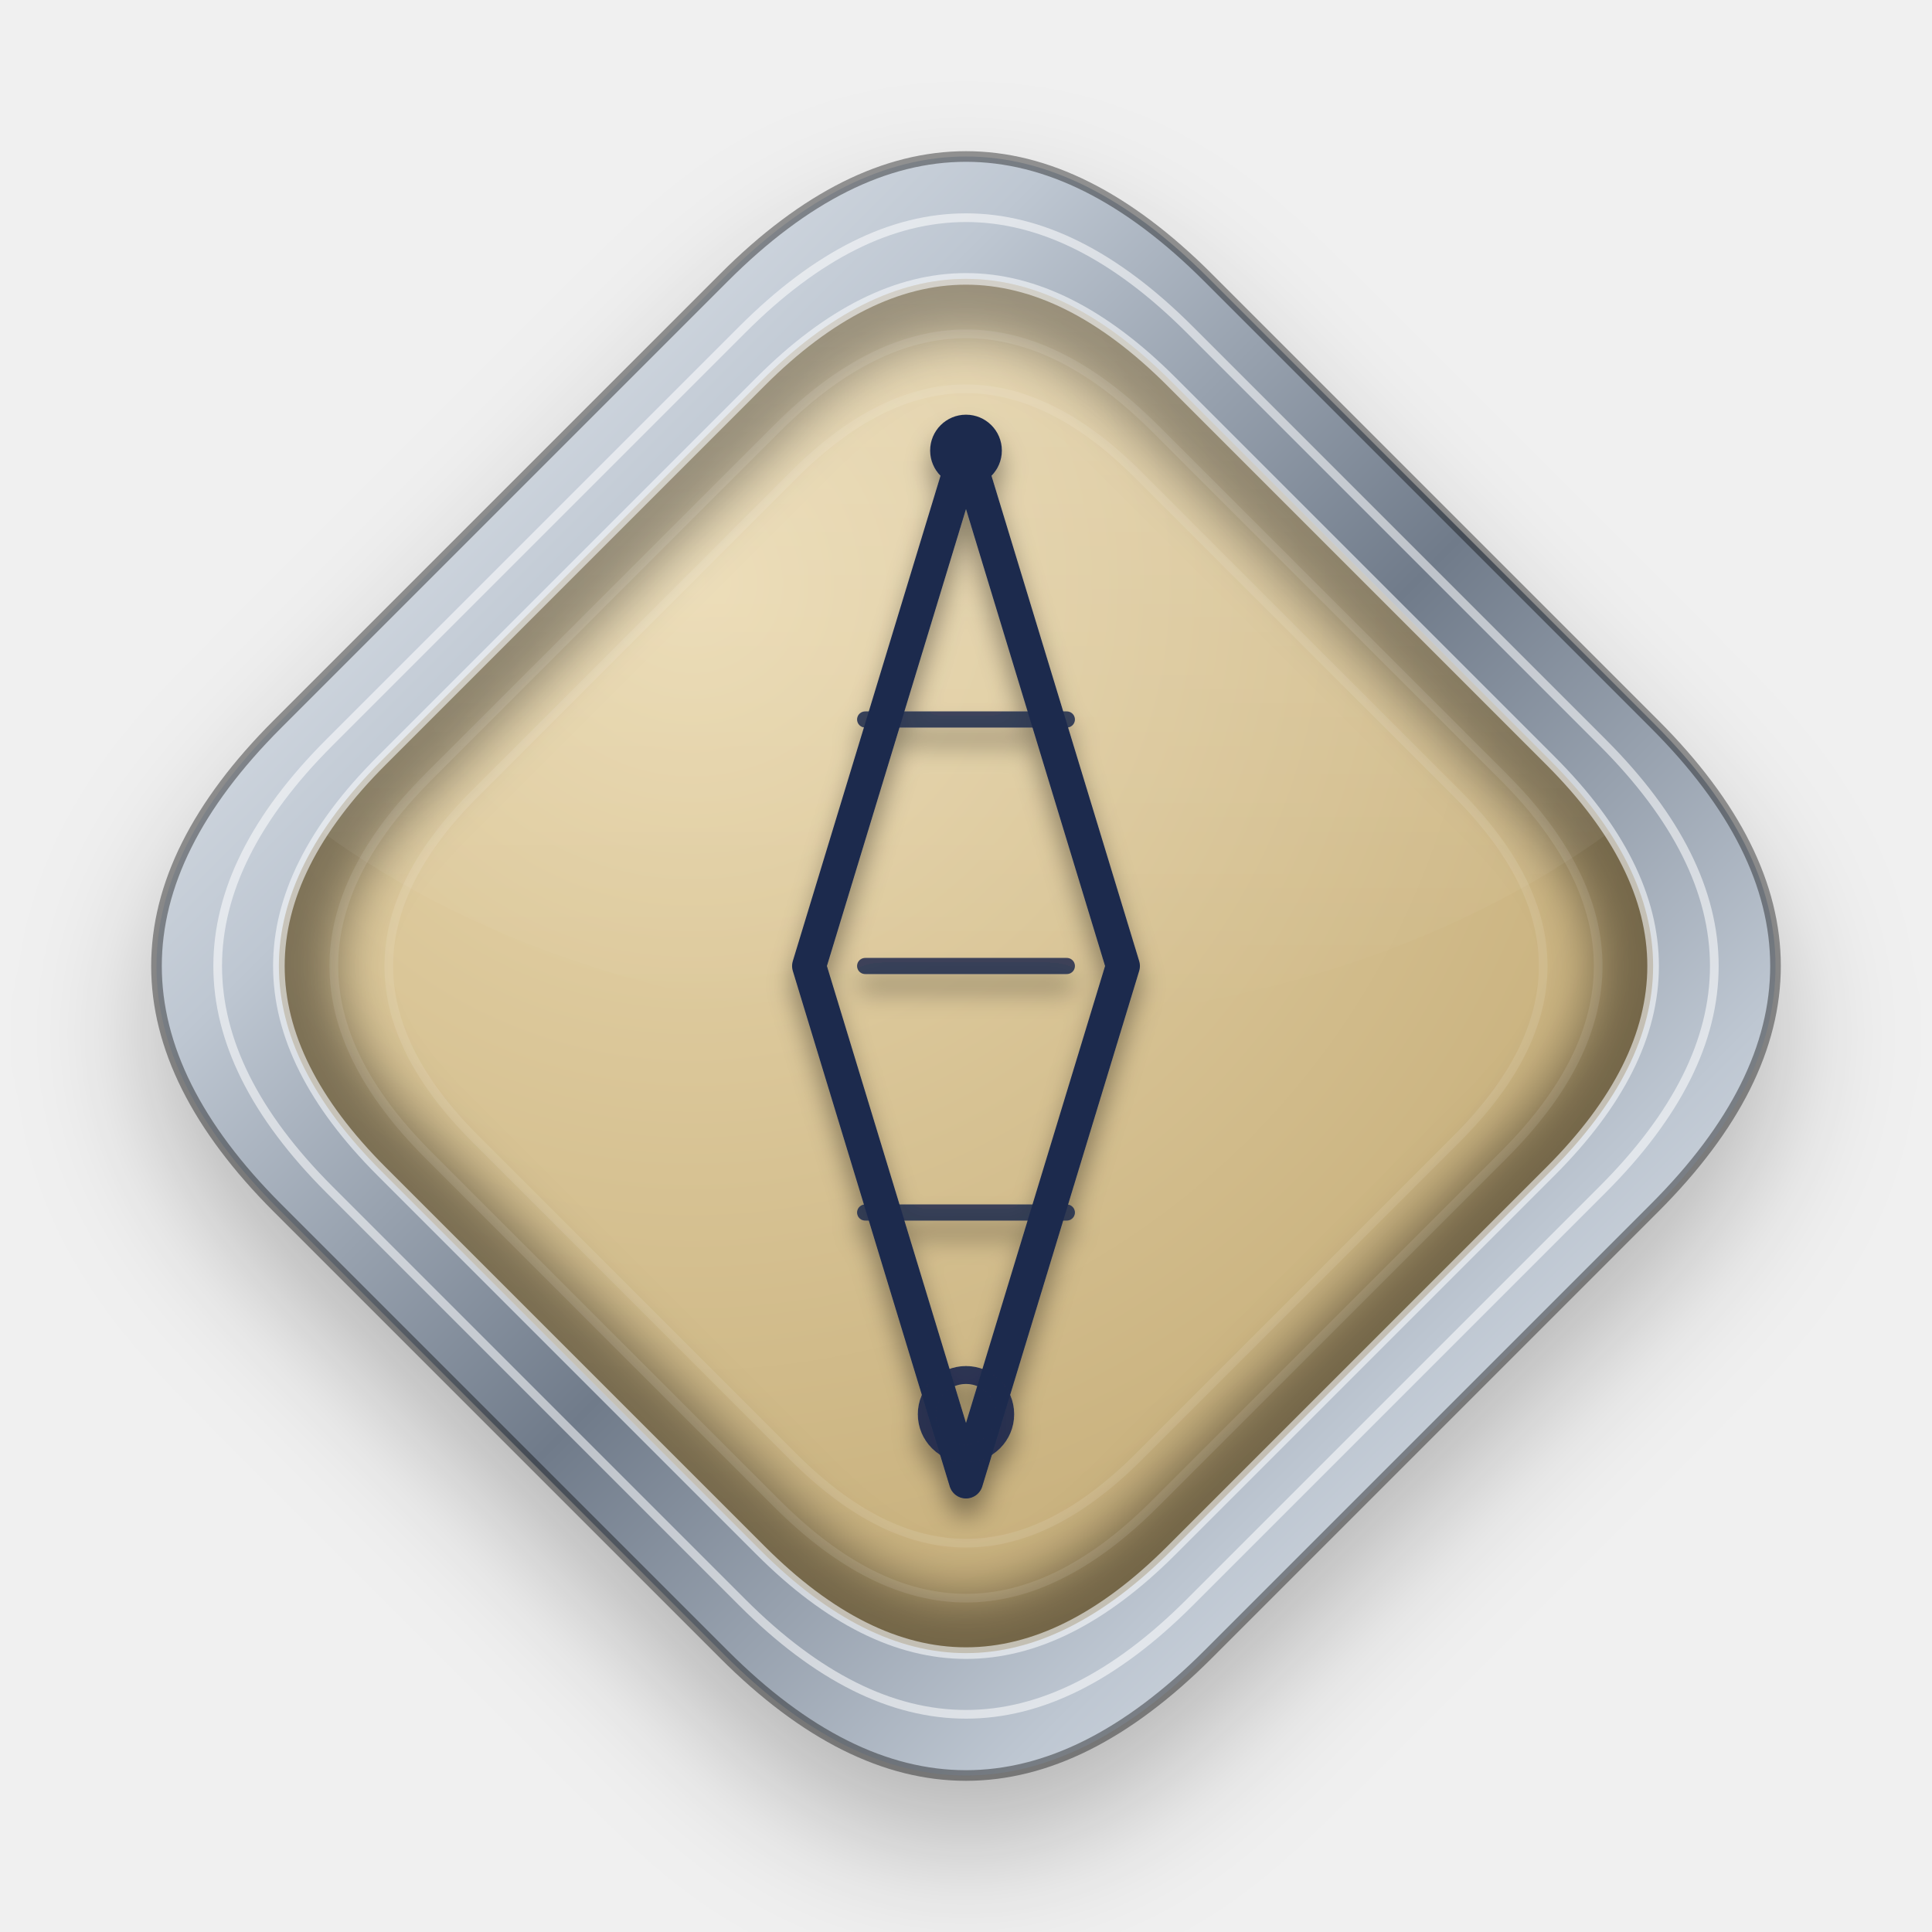
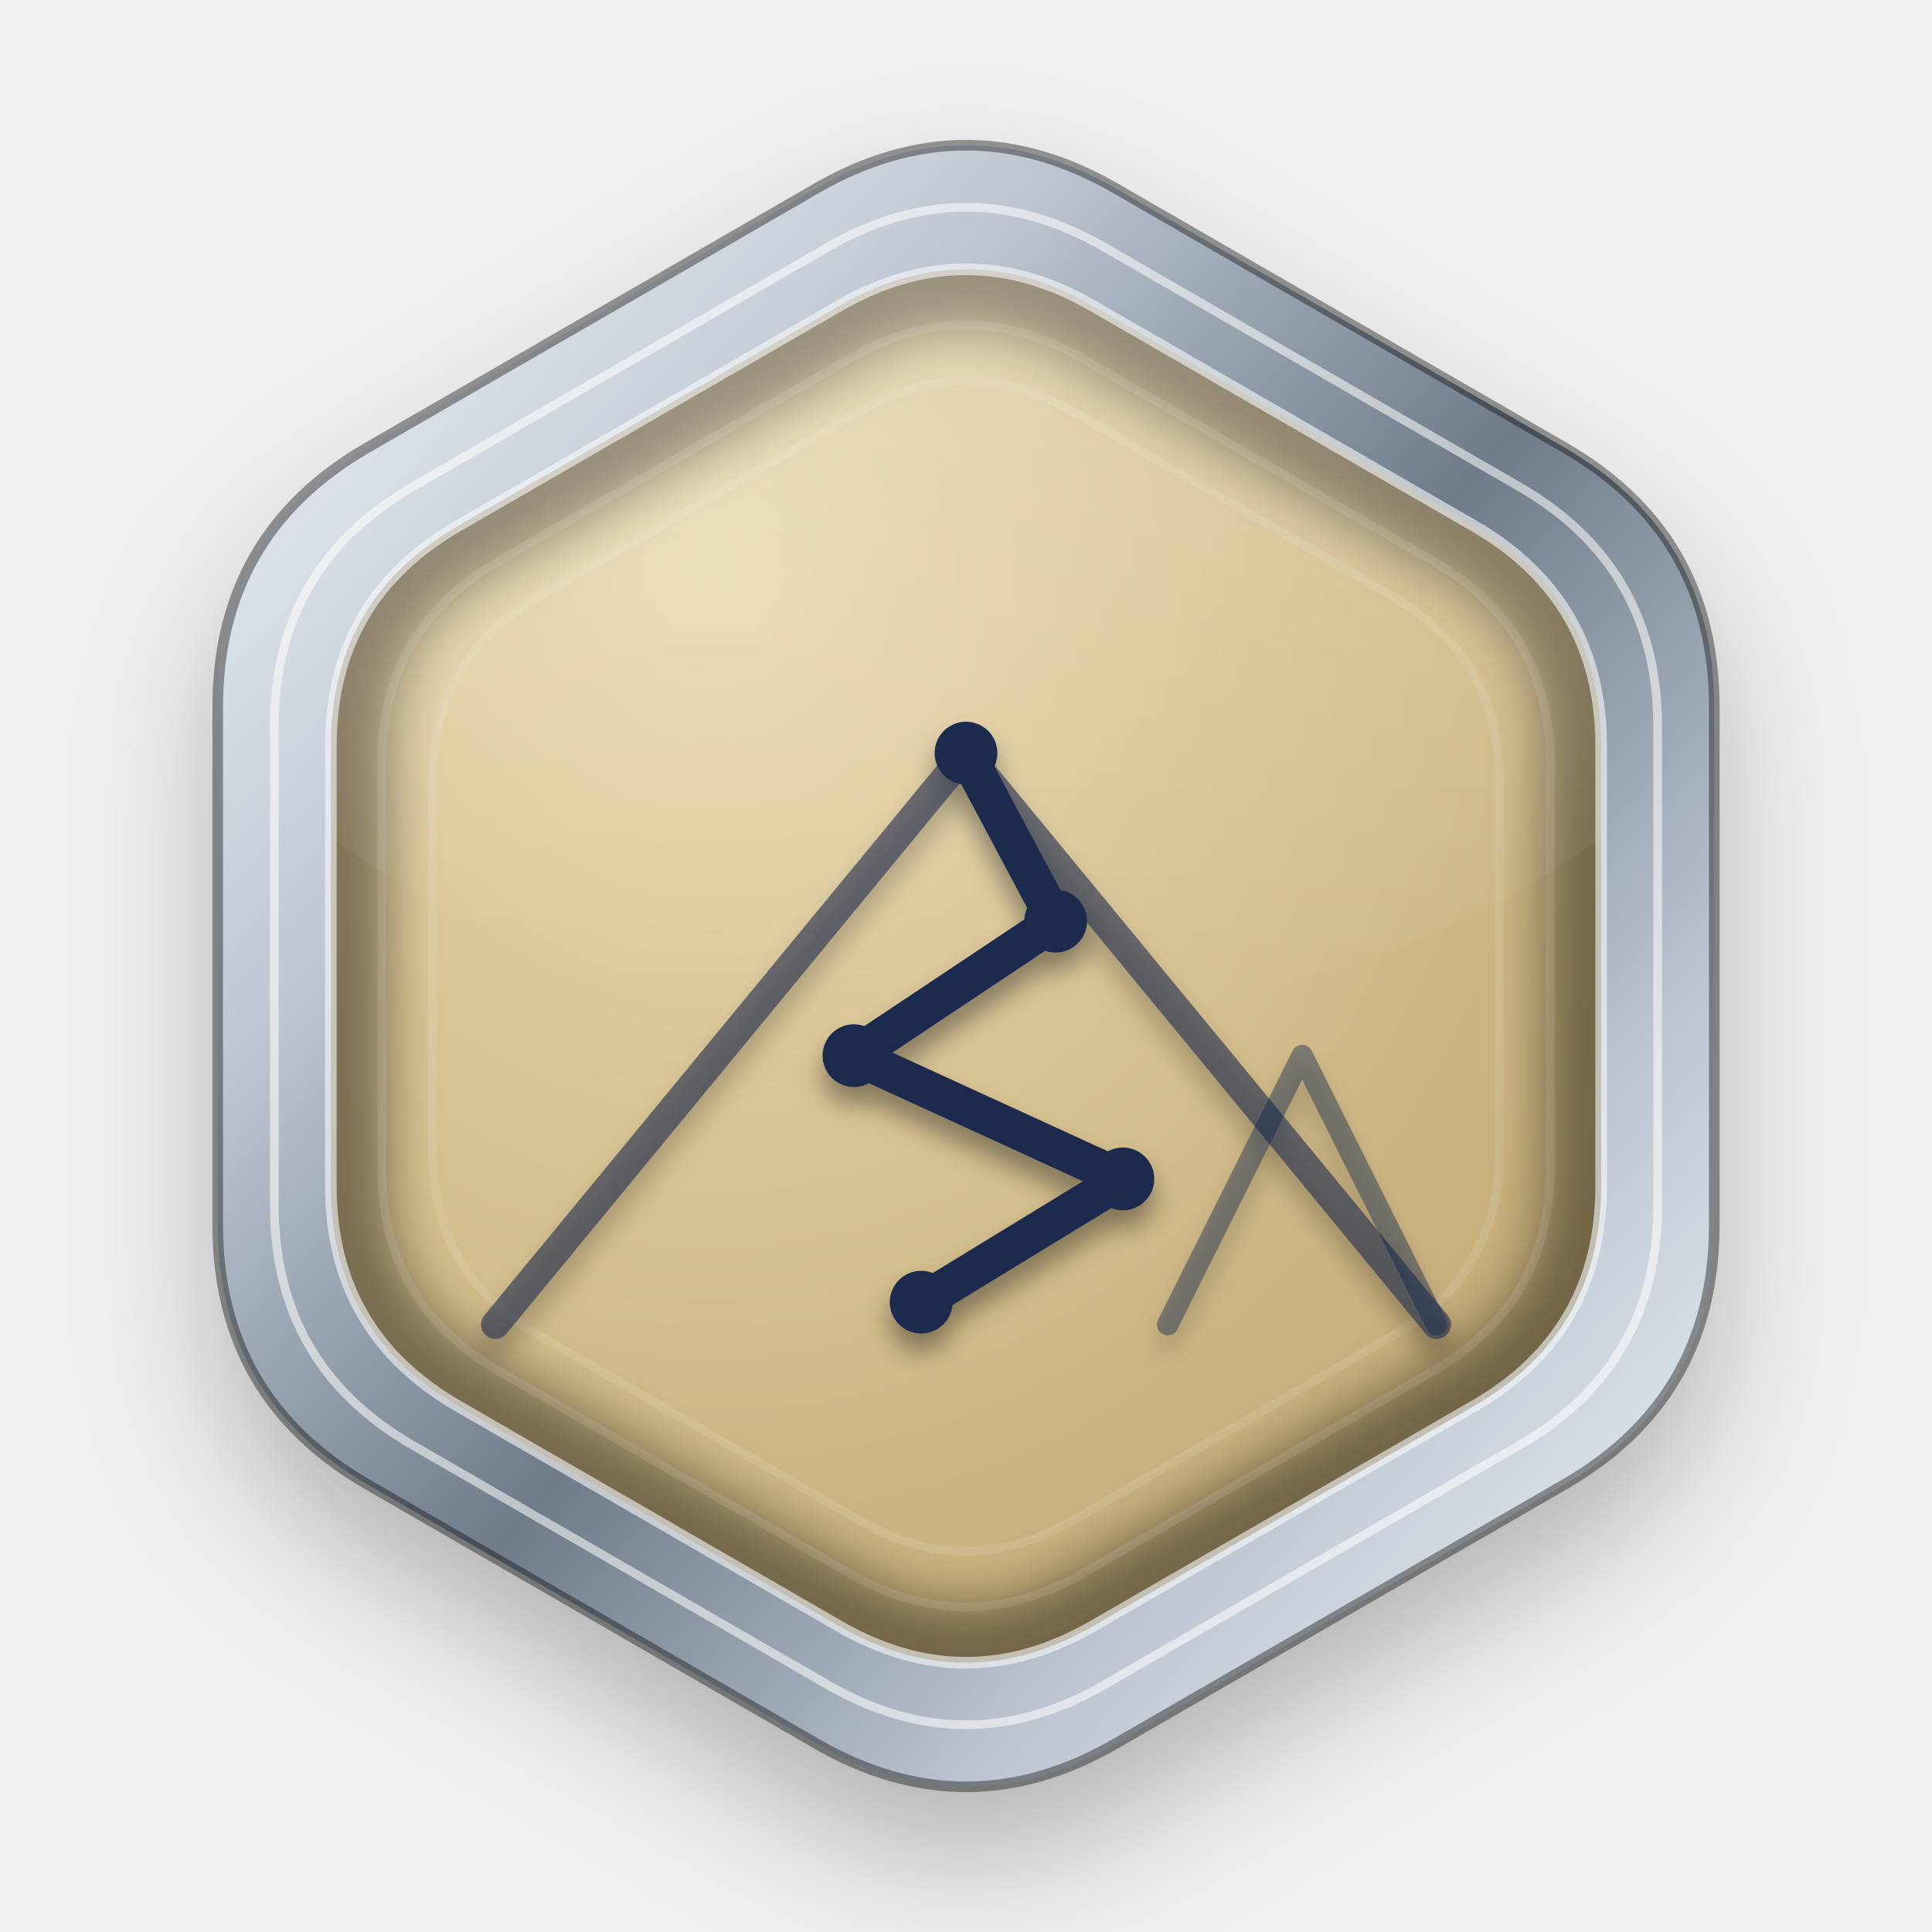
<svg xmlns="http://www.w3.org/2000/svg" viewBox="-100 -100 200 200" width="400" height="400">
  <defs>
    <filter id="blur8" x="-30%" y="-30%" width="160%" height="160%">
      <feGaussianBlur stdDeviation="7" />
    </filter>
    <filter id="blur3" x="-30%" y="-30%" width="160%" height="160%">
      <feGaussianBlur stdDeviation="2.6" />
    </filter>
    <filter id="emb" x="-20%" y="-20%" width="140%" height="140%">
      <feDropShadow dx="0" dy="1.6" stdDeviation="1.1" flood-color="#000" flood-opacity=".38" />
    </filter>
  </defs>
  <style>.mb36 .nf{fill:none} .mb36 .sf{fill:#1F2B4E;fill-opacity:.17} .mb36 .fl{fill:#1F2B4E;stroke:none} .mb36 .gl{fill:url(#b36g);stroke:none}</style>
  <defs>
    <radialGradient id="b36h" cx=".5" cy=".5" r=".5">
      <stop offset=".6" stop-color="#F3D58A" stop-opacity="0" />
      <stop offset=".82" stop-color="#F3D58A" stop-opacity=".95" />
      <stop offset="1" stop-color="#F3D58A" stop-opacity="0" />
    </radialGradient>
    <linearGradient id="b36r" x1="0" y1="0" x2="1" y2="1">
      <stop offset="0" stop-color="#F8FAFC" />
      <stop offset=".28" stop-color="#BEC7D2" />
      <stop offset=".52" stop-color="#707B8A" />
      <stop offset=".76" stop-color="#BEC7D2" />
      <stop offset="1" stop-color="#F8FAFC" />
    </linearGradient>
    <radialGradient id="b36p" cx=".3" cy=".22" r="1.15">
      <stop offset="0" stop-color="#EAD9B0" />
      <stop offset="1" stop-color="#B79C63" />
    </radialGradient>
    <radialGradient id="b36g" cx=".5" cy=".5" r=".5">
      <stop offset="0" stop-color="#FFF3CF" stop-opacity=".95" />
      <stop offset="1" stop-color="#FFF3CF" stop-opacity=".55" />
    </radialGradient>
    <linearGradient id="b36s" x1="0" y1="0" x2="0" y2="1">
      <stop offset="0" stop-color="#fff" stop-opacity=".34" />
      <stop offset="1" stop-color="#fff" stop-opacity="0" />
    </linearGradient>
    <clipPath id="b36c">
-       <path d="M-21.26,-60.5Q0,-81.76 21.26,-60.5L60.5,-21.26Q81.76,0 60.5,21.26L21.26,60.5Q0,81.76 -21.26,60.5L-60.5,21.26Q-81.76,0 -60.5,-21.26Z" />
+       <path d="M-13.15,-68.33Q0,-75.92 13.15,-68.33L52.6,-45.55Q65.75,-37.96 65.75,-22.78L65.75,22.78Q65.75,37.96 52.6,45.55L13.15,68.33Q0,75.92 -13.15,68.33L-52.6,45.55Q-65.75,37.96 -65.75,22.78L-65.75,-22.78Q-65.75,-37.96 -52.6,-45.55Z" />
    </clipPath>
  </defs>
-   <path d="M-25.04,-71.28Q0,-96.32 25.04,-71.28L71.28,-25.04Q96.32,0 71.28,25.04L25.04,71.28Q0,96.32 -25.04,71.28L-71.28,25.04Q-96.32,0 -71.28,-25.04Z" transform="translate(0 7)" fill="#000" opacity=".26" filter="url(#blur8)" />
-   <path d="M-25.04,-71.28Q0,-96.32 25.04,-71.28L71.28,-25.04Q96.32,0 71.28,25.04L25.04,71.28Q0,96.32 -25.04,71.28L-71.28,25.04Q-96.32,0 -71.28,-25.04Z" fill="url(#b36r)" />
-   <path d="M-25.04,-71.28Q0,-96.32 25.04,-71.28L71.28,-25.04Q96.32,0 71.28,25.04L25.04,71.28Q0,96.32 -25.04,71.28L-71.28,25.04Q-96.32,0 -71.28,-25.04Z" fill="none" stroke="#000" stroke-opacity=".38" stroke-width="1.1" />
-   <path d="M-23.15,-65.89Q0,-89.04 23.15,-65.89L65.89,-23.15Q89.04,0 65.89,23.15L23.15,65.89Q0,89.04 -23.15,65.89L-65.89,23.15Q-89.04,0 -65.89,-23.15Z" fill="none" stroke="#fff" stroke-opacity=".55" stroke-width=".9" />
-   <path d="M-21.26,-60.5Q0,-81.76 21.26,-60.5L60.5,-21.26Q81.76,0 60.5,21.26L21.26,60.5Q0,81.76 -21.26,60.5L-60.5,21.26Q-81.76,0 -60.5,-21.26Z" fill="url(#b36p)" />
+   <path d="M-15.49,-80.5Q0,-89.44 15.49,-80.5L61.97,-53.66Q77.46,-44.72 77.46,-26.83L77.46,26.83Q77.46,44.72 61.97,53.66L15.49,80.5Q0,89.44 -15.49,80.5L-61.97,53.66Q-77.46,44.72 -77.46,26.83L-77.46,-26.83Q-77.46,-44.72 -61.97,-53.66Z" transform="translate(0 7)" fill="#000" opacity=".26" filter="url(#blur8)" />
+   <path d="M-15.49,-80.5Q0,-89.44 15.49,-80.5L61.97,-53.66Q77.46,-44.72 77.46,-26.83L77.46,26.83Q77.46,44.72 61.97,53.66L15.49,80.5Q0,89.44 -15.49,80.5L-61.97,53.66Q-77.46,44.72 -77.46,26.83L-77.46,-26.83Q-77.46,-44.72 -61.97,-53.66Z" fill="url(#b36r)" />
+   <path d="M-15.49,-80.5Q0,-89.44 15.49,-80.5L61.97,-53.66Q77.46,-44.72 77.46,-26.83L77.46,26.83Q77.46,44.72 61.97,53.66L15.49,80.5Q0,89.44 -15.49,80.5L-61.97,53.66Q-77.46,44.72 -77.46,26.83L-77.46,-26.83Q-77.46,-44.72 -61.97,-53.66Z" fill="none" stroke="#000" stroke-opacity=".38" stroke-width="1.1" />
+   <path d="M-14.32,-74.41Q0,-82.68 14.32,-74.41L57.28,-49.61Q71.6,-41.34 71.6,-24.8L71.6,24.8Q71.6,41.34 57.28,49.61L14.32,74.41Q0,82.68 -14.32,74.41L-57.28,49.61Q-71.6,41.34 -71.6,24.8L-71.6,-24.8Q-71.6,-41.34 -57.28,-49.61Z" fill="none" stroke="#fff" stroke-opacity=".55" stroke-width=".9" />
+   <path d="M-13.15,-68.33Q0,-75.92 13.15,-68.33L52.6,-45.55Q65.75,-37.96 65.75,-22.78L65.75,22.78Q65.75,37.96 52.6,45.55L13.15,68.33Q0,75.92 -13.15,68.33L-52.6,45.55Q-65.75,37.96 -65.75,22.78L-65.75,-22.78Q-65.75,-37.96 -52.6,-45.55Z" fill="url(#b36p)" />
  <g clip-path="url(#b36c)">
-     <path d="M-21.26,-60.5Q0,-81.76 21.26,-60.5L60.5,-21.26Q81.76,0 60.5,21.26L21.26,60.5Q0,81.76 -21.26,60.5L-60.5,21.26Q-81.76,0 -60.5,-21.26Z" fill="none" stroke="#000" stroke-opacity=".42" stroke-width="12" filter="url(#blur3)" />
-     <path d="M-19.56,-55.66Q0,-75.22 19.56,-55.66L55.66,-19.56Q75.22,0 55.66,19.56L19.56,55.66Q0,75.22 -19.56,55.66L-55.66,19.56Q-75.22,0 -55.66,-19.56Z" fill="none" stroke="#fff" stroke-opacity=".10" stroke-width=".9" />
-     <path d="M-17.86,-50.82Q0,-68.68 17.86,-50.82L50.82,-17.86Q68.68,0 50.82,17.86L17.86,50.82Q0,68.68 -17.86,50.82L-50.82,17.86Q-68.68,0 -50.82,-17.86Z" fill="none" stroke="#fff" stroke-opacity=".10" stroke-width=".9" />
+     <path d="M-13.15,-68.33Q0,-75.92 13.15,-68.33L52.6,-45.55Q65.75,-37.96 65.75,-22.78L65.75,22.78Q65.75,37.96 52.6,45.55L13.15,68.33Q0,75.92 -13.15,68.33L-52.6,45.55Q-65.75,37.96 -65.75,22.78L-65.75,-22.78Q-65.75,-37.96 -52.6,-45.55Z" fill="none" stroke="#000" stroke-opacity=".42" stroke-width="12" filter="url(#blur3)" />
+     <path d="M-12.1,-62.86Q0,-69.85 12.1,-62.86L48.39,-41.91Q60.49,-34.92 60.49,-20.95L60.49,20.95Q60.49,34.92 48.39,41.91L12.1,62.86Q0,69.85 -12.1,62.86L-48.39,41.91Q-60.49,34.92 -60.49,20.95L-60.49,-20.95Q-60.49,-34.92 -48.39,-41.91Z" fill="none" stroke="#fff" stroke-opacity=".10" stroke-width=".9" />
+     <path d="M-11.05,-57.4Q0,-63.77 11.05,-57.4L44.18,-38.26Q55.23,-31.89 55.23,-19.13L55.23,19.13Q55.23,31.89 44.18,38.26L11.05,57.4Q0,63.77 -11.05,57.4L-44.18,38.26Q-55.23,31.89 -55.23,19.13L-55.23,-19.13Q-55.23,-31.89 -44.18,-38.26Z" fill="none" stroke="#fff" stroke-opacity=".10" stroke-width=".9" />
    <ellipse cx="0" cy="-58" rx="92" ry="64" fill="url(#b36s)" />
  </g>
-   <path d="M-21.26,-60.5Q0,-81.76 21.26,-60.5L60.5,-21.26Q81.76,0 60.5,21.26L21.26,60.5Q0,81.76 -21.26,60.5L-60.5,21.26Q-81.76,0 -60.5,-21.26Z" fill="none" stroke="#F8FAFC" stroke-opacity=".6" stroke-width="1.2" />
+   <path d="M-13.15,-68.33Q0,-75.92 13.15,-68.33L52.6,-45.55Q65.75,-37.96 65.75,-22.78L65.75,22.78Q65.75,37.96 52.6,45.55L13.15,68.33Q0,75.92 -13.15,68.33L-52.6,45.55Q-65.75,37.96 -65.75,22.78L-65.75,-22.78Q-65.75,-37.96 -52.6,-45.55Z" fill="none" stroke="#F8FAFC" stroke-opacity=".6" stroke-width="1.2" />
  <g filter="url(#emb)" fill="none" stroke="#1F2B4E" stroke-linecap="round" stroke-linejoin="round" class="mb36" transform="scale(1.16)">
-     <polygon points="0,-46 14,0 0,46 -14,0" class="nf" stroke-width="3.04" opacity="1" />
-     <line x1="-9" y1="-22" x2="9" y2="-22" stroke-width="1.44" opacity="0.85" />
-     <line x1="-9" y1="0" x2="9" y2="0" stroke-width="1.44" opacity="0.85" />
-     <line x1="-9" y1="22" x2="9" y2="22" stroke-width="1.44" opacity="0.85" />
-     <circle cx="0" cy="-46" r="3.2" class="fl" stroke="none" opacity="1" />
-     <circle cx="0" cy="40" r="3.5" fill="none" stroke-width="1.6" opacity="0.9" />
+     <polyline points="-42,32 0,-19 42,32" class="nf" stroke-width="2.56" opacity="0.6" />
+     <polyline points="18,32 30,8 42,32" class="nf" stroke-width="1.92" opacity="0.45" />
+     <polyline points="-4,30 14,19 -10,8 8,-4 0,-19" class="nf" stroke-width="3.36" opacity="1" />
+     <circle cx="-4" cy="30" r="2.8" class="fl" stroke="none" opacity="1" />
+     <circle cx="14" cy="19" r="2.8" class="fl" stroke="none" opacity="1" />
+     <circle cx="-10" cy="8" r="2.8" class="fl" stroke="none" opacity="1" />
+     <circle cx="8" cy="-4" r="2.8" class="fl" stroke="none" opacity="1" />
+     <circle cx="0" cy="-19" r="2.8" class="fl" stroke="none" opacity="1" />
  </g>
</svg>
